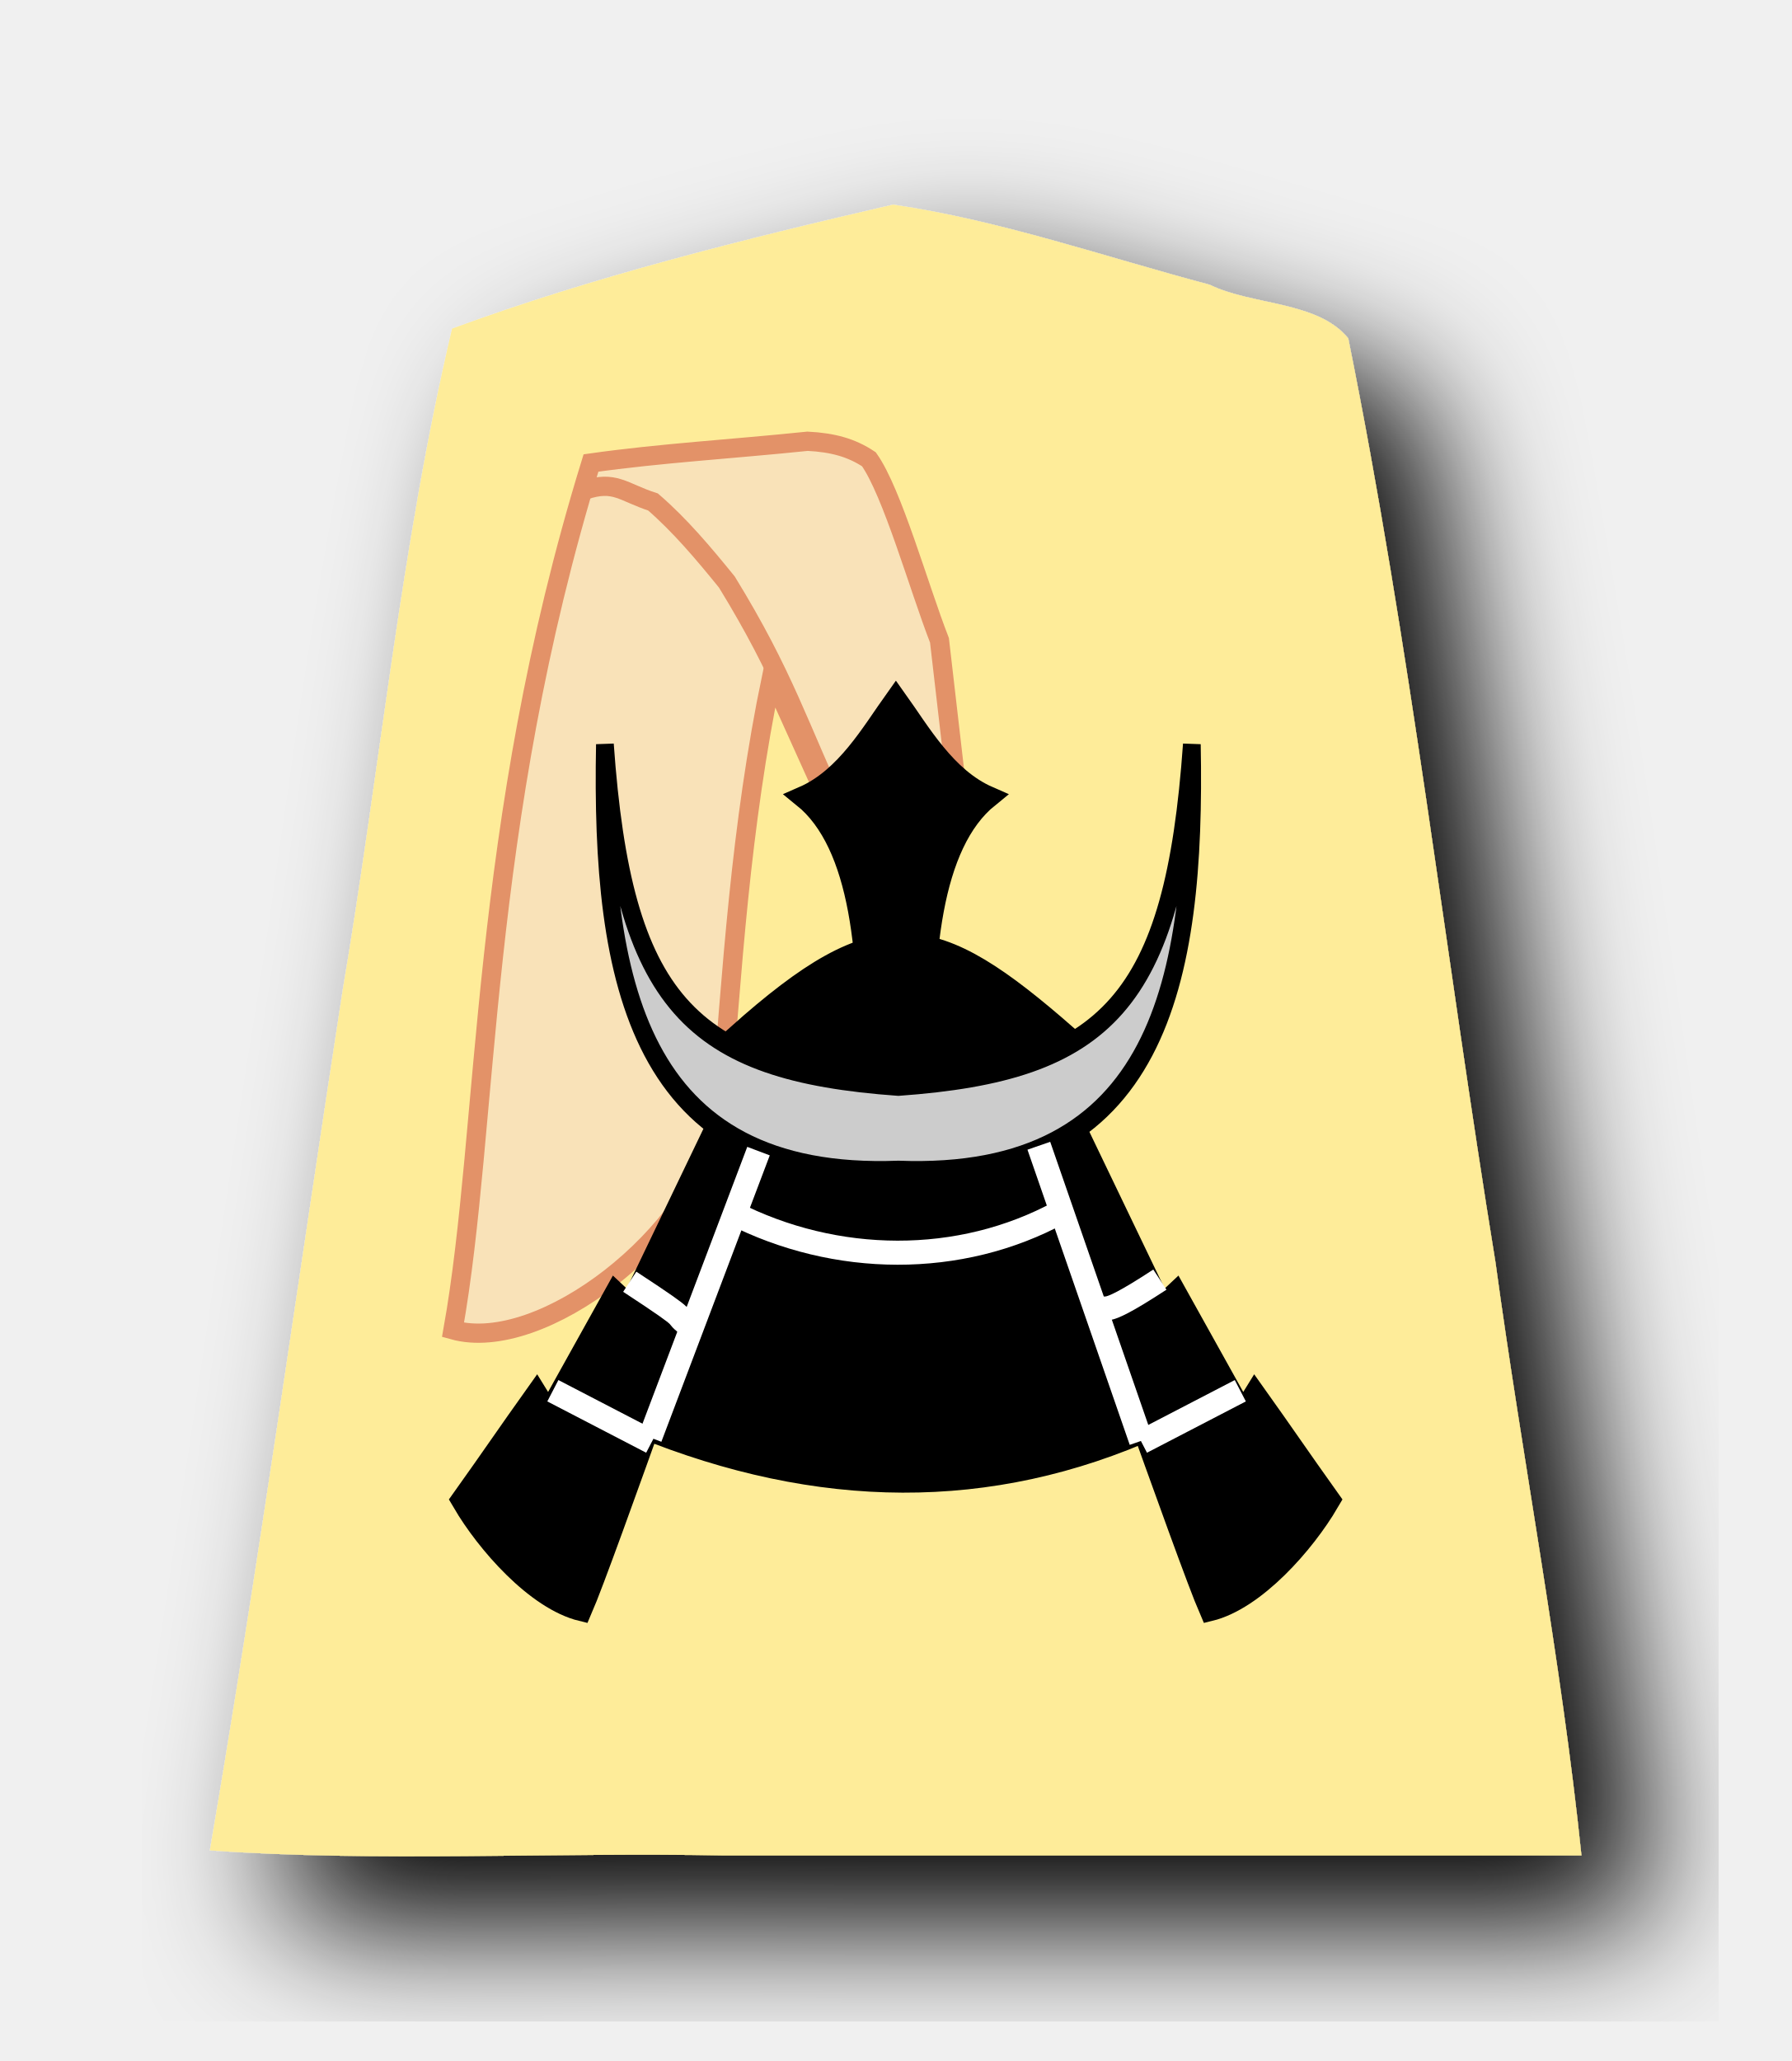
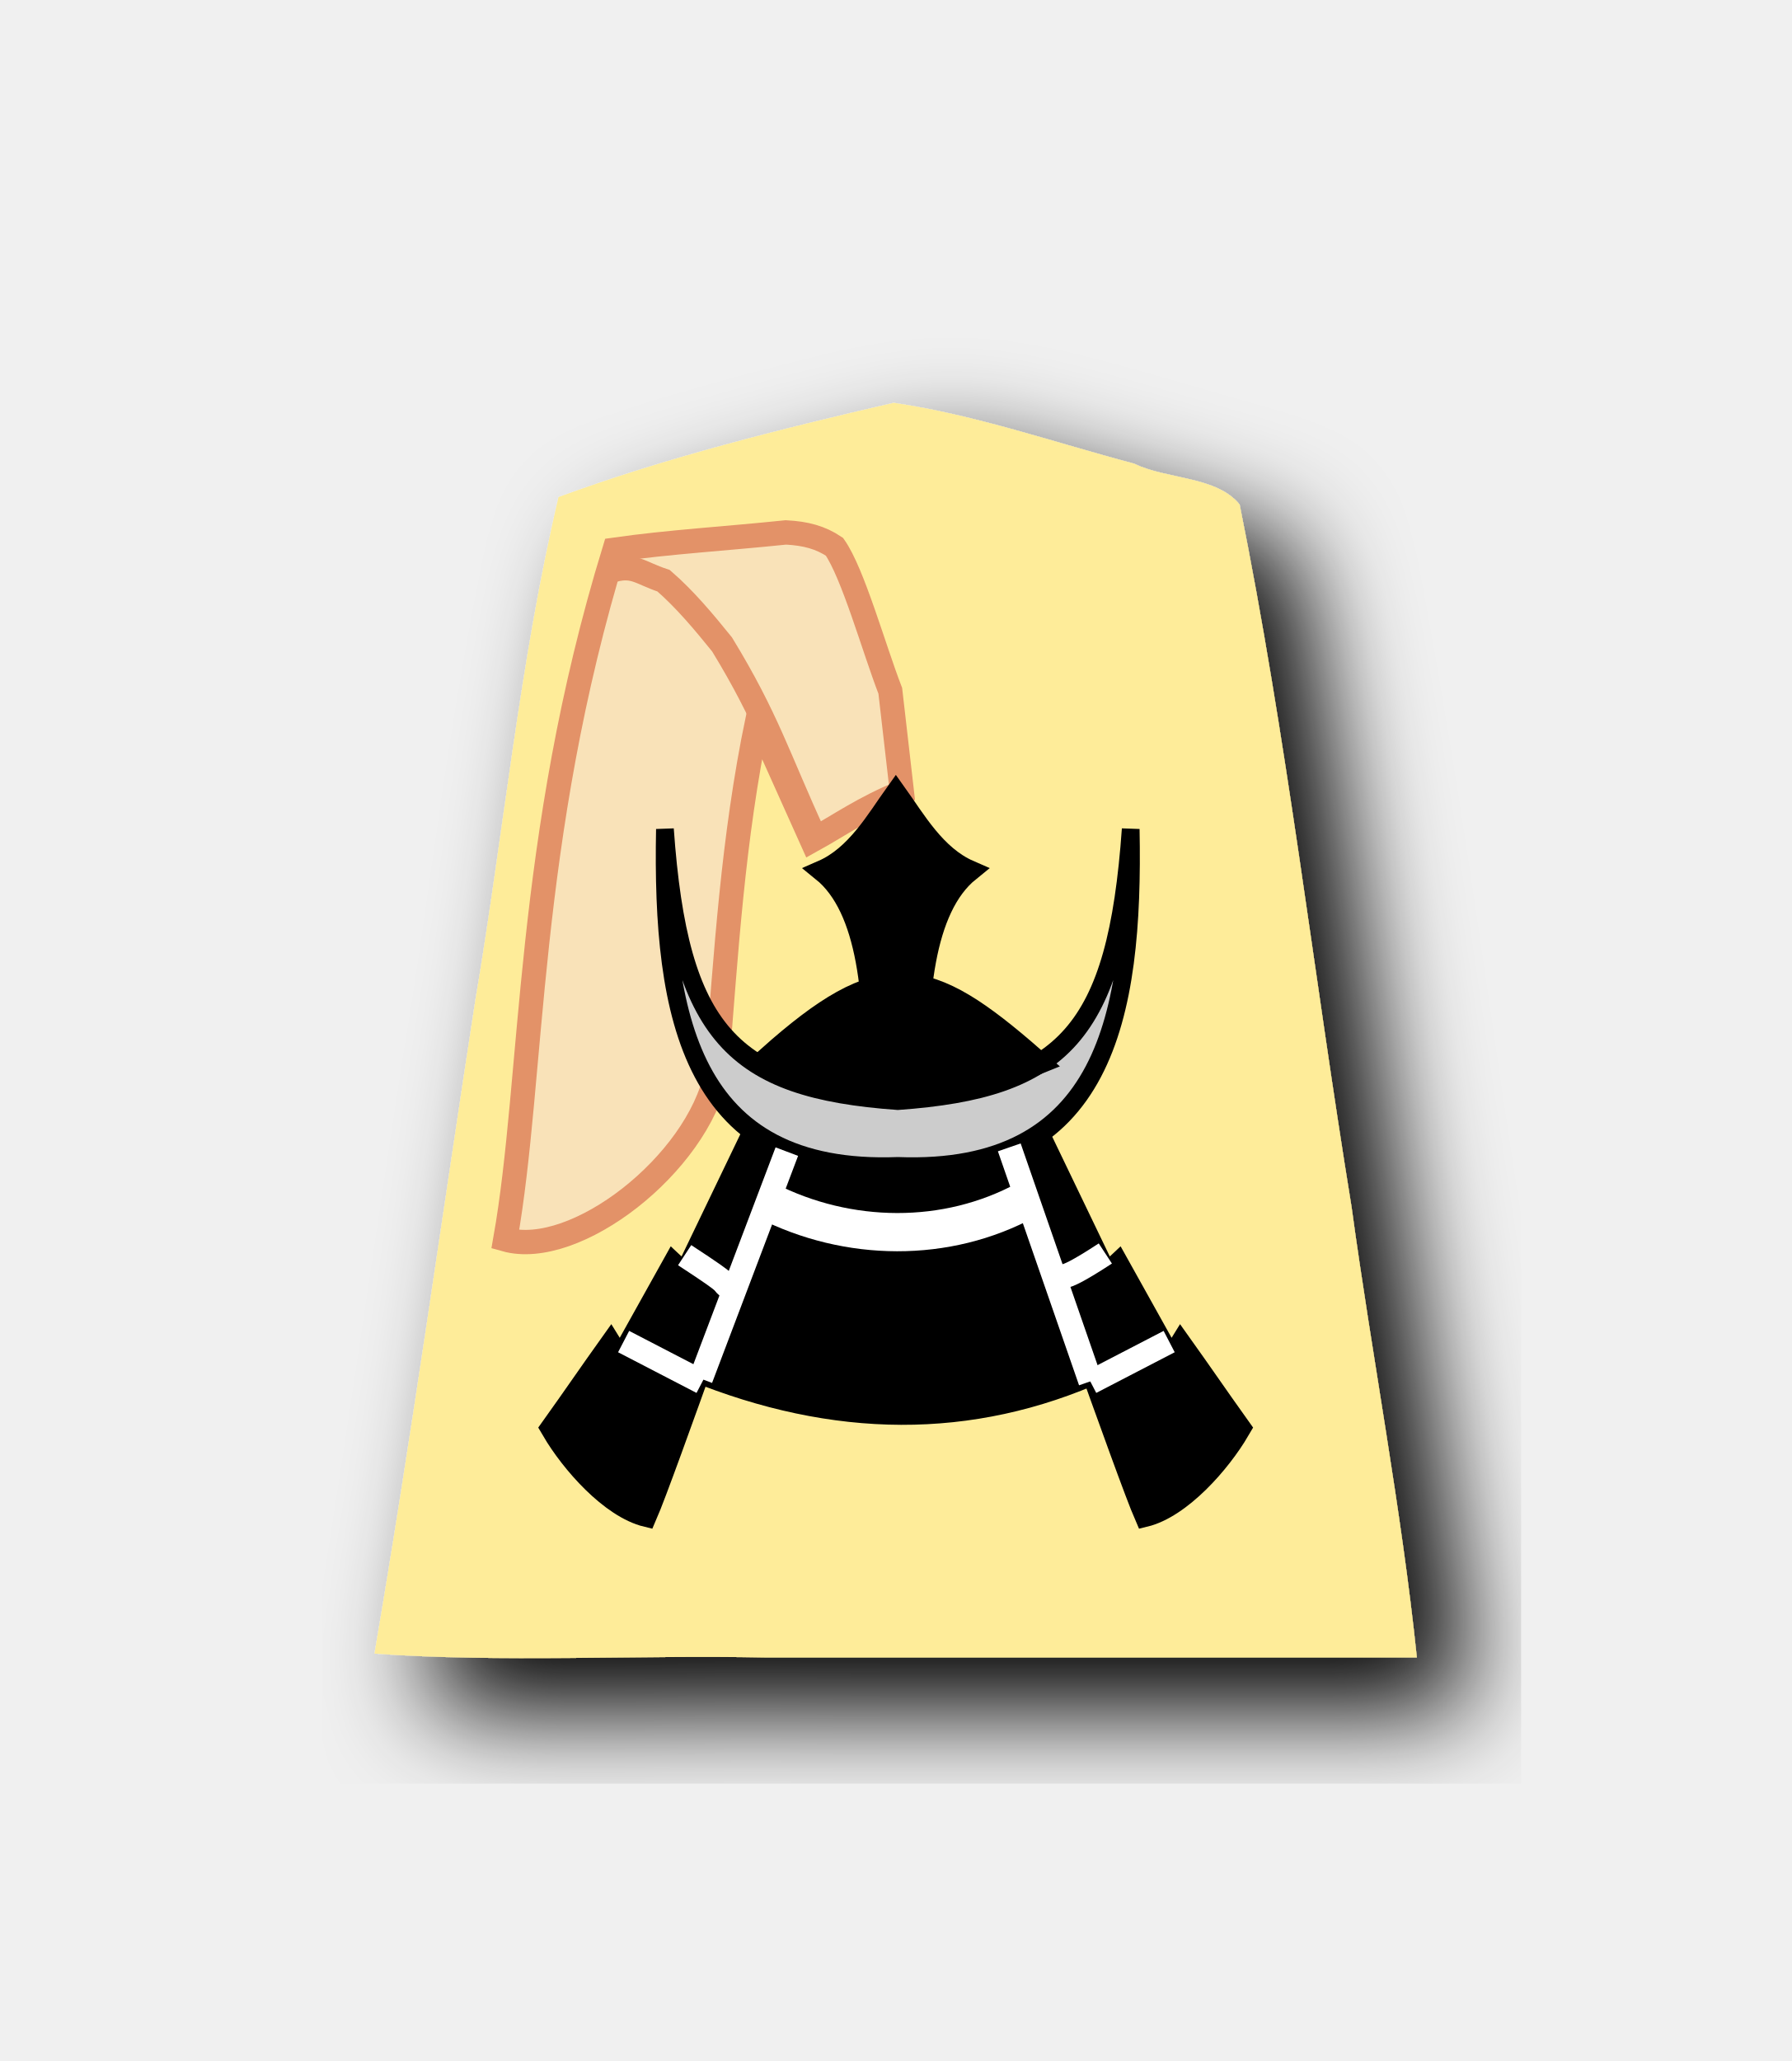
- <svg xmlns="http://www.w3.org/2000/svg" height="60" width="52.157">
+ <svg xmlns="http://www.w3.org/2000/svg" height="60" width="52.157" version="1.1" id="svg47">
+   <defs id="defs51" />
  <filter id="a">
-     <feGaussianBlur in="SourceAlpha" result="blur" stdDeviation="2" />
-     <feOffset dx="2" dy="2" result="offsetBlur" />
-     <feBlend in="SourceGraphic" in2="offsetBlur" mode="normal" />
+     <feGaussianBlur in="SourceAlpha" result="blur" stdDeviation="2" id="feGaussianBlur2" />
+     <feOffset dx="2" dy="2" result="offsetBlur" id="feOffset4" />
+     <feBlend in="SourceGraphic" in2="offsetBlur" mode="normal" id="feBlend6" />
  </filter>
-   <g fill="#ffd5e5" filter="url(#a)" transform="matrix(1 0 0 1 36.9605 -.2786773)">
-     <path d="m-10.96 6.237c-4.319 1-8.69 2.088-12.838 3.608-1.492 6.331-2.103 12.88-3.191 19.305-1.285 8.332-2.439 16.689-3.86 24.997 4.847.346 10 .05 14.963.148h24.971c-.585-5.657-1.718-11.523-2.502-17.26-1.462-8.96-2.486-18.012-4.288-26.903-.885-1.093-2.799-.957-4.037-1.564-3.053-.81-6.099-1.875-9.218-2.332z" fill="#feec99" />
+   <g fill="#ffd5e5" filter="url(#a)" transform="matrix(0.76,0,0,0.76,34.34882,6.988206)" id="g11" style="stroke-width:1.316">
+     <path d="m -10.96,6.237 c -4.319,1 -8.69,2.088 -12.838,3.608 -1.492,6.331 -2.103,12.88 -3.191,19.305 -1.285,8.332 -2.439,16.689 -3.86,24.997 4.847,0.346 10,0.05 14.963,0.148 H 9.085 c -0.585,-5.657 -1.718,-11.523 -2.502,-17.26 -1.462,-8.96 -2.486,-18.012 -4.288,-26.903 -0.885,-1.093 -2.799,-0.957 -4.037,-1.564 -3.053,-0.81 -6.099,-1.875 -9.218,-2.332 z" fill="#feec99" id="path9" style="stroke-width:1.731" />
  </g>
-   <g opacity=".503" stroke="#c83737" stroke-width=".56" transform="translate(11.46091 -62.89818)">
-     <path d="m11.008 82.583c-.918 4.432-1.148 8.493-1.513 12.959-.7 3.322-5.192 6.793-7.766 6.072 1.057-5.917.733-14.586 4.017-25.237 2.022-.286 4.102-.405 6.307-.633.735.038 1.277.186 1.786.525.683.966 1.445 3.704 2.054 5.271l.429 3.71c-1.437.588-2.243 1.176-3.313 1.765z" fill="#f4d7d7" />
-     <path d="m13.094 86.846c-1.329-2.87-1.72-4.281-3.392-7.004-.677-.835-1.366-1.653-2.149-2.33-.89-.288-1.112-.643-2.002-.342" fill="none" />
+   <g opacity="0.503" stroke="#c83737" stroke-width="0.706" transform="matrix(0.7914568,0,0,0.7956492,13.34308,-44.76667)" id="g17">
+     <path d="M 11.008,82.583 C 10.09,87.016 9.86,91.076 9.495,95.542 8.794,98.864 4.303,102.336 1.729,101.614 2.786,95.697 2.461,87.028 5.746,76.378 c 2.022,-0.286 4.102,-0.405 6.307,-0.633 0.735,0.038 1.277,0.186 1.786,0.525 0.683,0.966 1.445,3.704 2.054,5.271 l 0.429,3.71 c -1.437,0.588 -2.243,1.176 -3.313,1.765 z" fill="#f4d7d7" id="path13" style="stroke-width:0.89" />
+     <path d="M 13.094,86.846 C 11.765,83.976 11.374,82.565 9.703,79.842 9.025,79.007 8.336,78.188 7.553,77.512 6.663,77.224 6.442,76.869 5.551,77.17" fill="none" id="path15" style="stroke-width:0.89" />
  </g>
-   <g transform="matrix(.7005504 0 0 .7005504 -194.9114 -27.57596)">
-     <g transform="translate(-.190919)">
-       <g stroke="#000" transform="translate(31.46625 -52.3259)">
-         <g stroke="#000">
-           <path d="m282.83 136.555c.204-5.886-.282-11.142-3.009-13.33 2.021-.874 3.211-2.979 4.365-4.579 1.153 1.599 2.344 3.705 4.365 4.579-2.727 2.187-3.213 7.444-3.009 13.33v0c-.479.154-.912.23-1.356.233-.444-.003-.877-.079-1.356-.233z" transform="matrix(.8817882 0 0 .8893486 33.59414 15.21736)" />
-           <path d="m97.159 111.627c-2.764 121.39 19.615 224.192 177.984 219.075 158.37 5.117 180.748-97.685 177.984-219.075-11.065 132.287-51.513 167.403-177.984 175.038-126.471-7.634-166.919-42.751-177.984-175.038z" fill="#ccc" stroke-width="10.741" transform="matrix(.06852995 0 0 .08094496 265.4334 113.5891)" />
-           <path d="m166.796 305.119-54.464 95.975-8.754-6.962-40.59 61.713-7.283-9.989c-17.702 21.022-27.021 32.762-44.724 53.783 14.216 20.56 44.129 49.69 71.961 55.397 13.293-25.846 83.134-195.794 102.034-237.339m195.234-12.578 54.464 95.975 8.754-6.962 40.59 61.713 7.283-9.989c17.702 21.022 27.021 32.762 44.724 53.783-14.216 20.56-44.129 49.69-71.961 55.397-13.293-25.846-83.134-195.794-102.034-237.339" stroke-width="13.427" transform="matrix(.06852995 0 0 .08094496 265.4334 113.5891)" />
-           <path d="m273.596 150.941c7.368 2.998 14.491 3.094 21.344 0l-4.026-11.426c-4.026 1.6-9.195 1.934-13.229-.091z" stroke-width=".985" />
+   <g transform="matrix(0.5559364,0,0,0.5553399,-149.2927,-14.89905)" id="g45" style="stroke-width:1.261">
+     <g transform="translate(-0.190919)" id="g41" style="stroke-width:1.261">
+       <g stroke="#000000" transform="translate(31.46625,-52.3259)" id="g31" style="stroke-width:1.59">
+         <g stroke="#000000" id="g27" style="stroke-width:2.004">
+           <path d="m 282.83,136.555 c 0.204,-5.886 -0.282,-11.142 -3.009,-13.33 2.021,-0.874 3.211,-2.979 4.365,-4.579 1.153,1.599 2.344,3.705 4.365,4.579 -2.727,2.187 -3.213,7.444 -3.009,13.33 v 4e-5 c -0.479,0.154 -0.912,0.23 -1.356,0.233 -0.444,-0.003 -0.877,-0.079 -1.356,-0.233 z" transform="matrix(0.8817882,0,0,0.8893486,33.59414,15.21736)" id="path19" style="stroke-width:1.261" />
+           <path d="M 97.159,111.627 C 94.395,233.017 116.773,335.819 275.143,330.702 433.513,335.819 455.891,233.017 453.127,111.627 442.062,243.914 401.615,279.031 275.143,286.665 148.672,279.031 108.224,243.914 97.159,111.627 Z" fill="#cccccc" stroke-width="13.543" transform="matrix(0.06852995,0,0,0.08094496,265.4334,113.5891)" id="path21" />
+           <path d="m 166.796,305.119 -54.464,95.975 -8.754,-6.962 -40.59,61.713 -7.283,-9.989 c -17.702,21.022 -27.021,32.762 -44.724,53.783 14.216,20.56 44.129,49.69 71.961,55.397 13.293,-25.846 83.134,-195.794 102.034,-237.339 m 195.234,-12.578 54.464,95.975 8.754,-6.962 40.59,61.713 7.283,-9.989 c 17.702,21.022 27.021,32.762 44.724,53.783 -14.216,20.56 -44.129,49.69 -71.961,55.397 -13.293,-25.846 -83.134,-195.794 -102.034,-237.339" stroke-width="16.928" transform="matrix(0.06852995,0,0,0.08094496,265.4334,113.5891)" id="path23" />
+           <path d="m 273.596,150.941 c 7.368,2.998 14.491,3.094 21.344,0 l -4.026,-11.426 c -4.026,1.6 -9.195,1.934 -13.229,-0.091 z" stroke-width="1.242" id="path25" />
        </g>
-         <path d="m277.406 142.092c4.274 2.181 9.44 2.241 13.607-.031" fill="none" stroke="#fff" />
+         <path d="m 277.406,142.092 c 4.274,2.181 9.44,2.241 13.607,-0.031" fill="none" stroke="#ffffff" id="path29" style="stroke-width:2.004" />
      </g>
-       <g fill="none" stroke="#fff">
-         <path d="m305.386 89.887c2.95 1.931 1.523 1.134 2.581 1.912m19.452-2c-2.95 1.931-1.833.736-2.891 1.514" transform="translate(-.795495 2.740039)" />
-         <path d="m303.464 92.473 4.109 2.132m24.463-2.132-4.109 2.132" transform="translate(-2.069544 4.683662)" />
-         <path d="m305.437 99.101 4.505-11.902m11.651-.223 4.25 12.266" />
+       <g fill="none" stroke="#ffffff" id="g39" style="stroke-width:1.59">
+         <path d="m 305.386,89.887 c 2.95,1.931 1.523,1.134 2.581,1.912 m 19.452,-2 c -2.95,1.931 -1.833,0.736 -2.891,1.514" transform="translate(-0.795495,2.740039)" id="path33" style="stroke-width:1.261" />
+         <path d="m 303.464,92.473 4.109,2.132 m 24.463,-2.132 -4.109,2.132" transform="translate(-2.069544,4.683662)" id="path35" style="stroke-width:1.261" />
+         <path d="m 305.437,99.101 4.505,-11.902 m 11.651,-0.223 4.25,12.266" id="path37" style="stroke-width:1.261" />
      </g>
    </g>
-     <path d="m308.939 82.397c5.872-5.234 8.038-4.799 13.62.085-2.865 1.17-3.08 1.033-6.698 1.682-2.515-.68-.546-.174-3.609-.455z" stroke="#000" />
+     <path d="m 308.939,82.397 c 5.872,-5.234 8.038,-4.799 13.62,0.085 -2.865,1.17 -3.08,1.033 -6.698,1.682 -2.515,-0.68 -0.546,-0.174 -3.609,-0.455 z" stroke="#000000" id="path43" style="stroke-width:1.59" />
  </g>
</svg>
